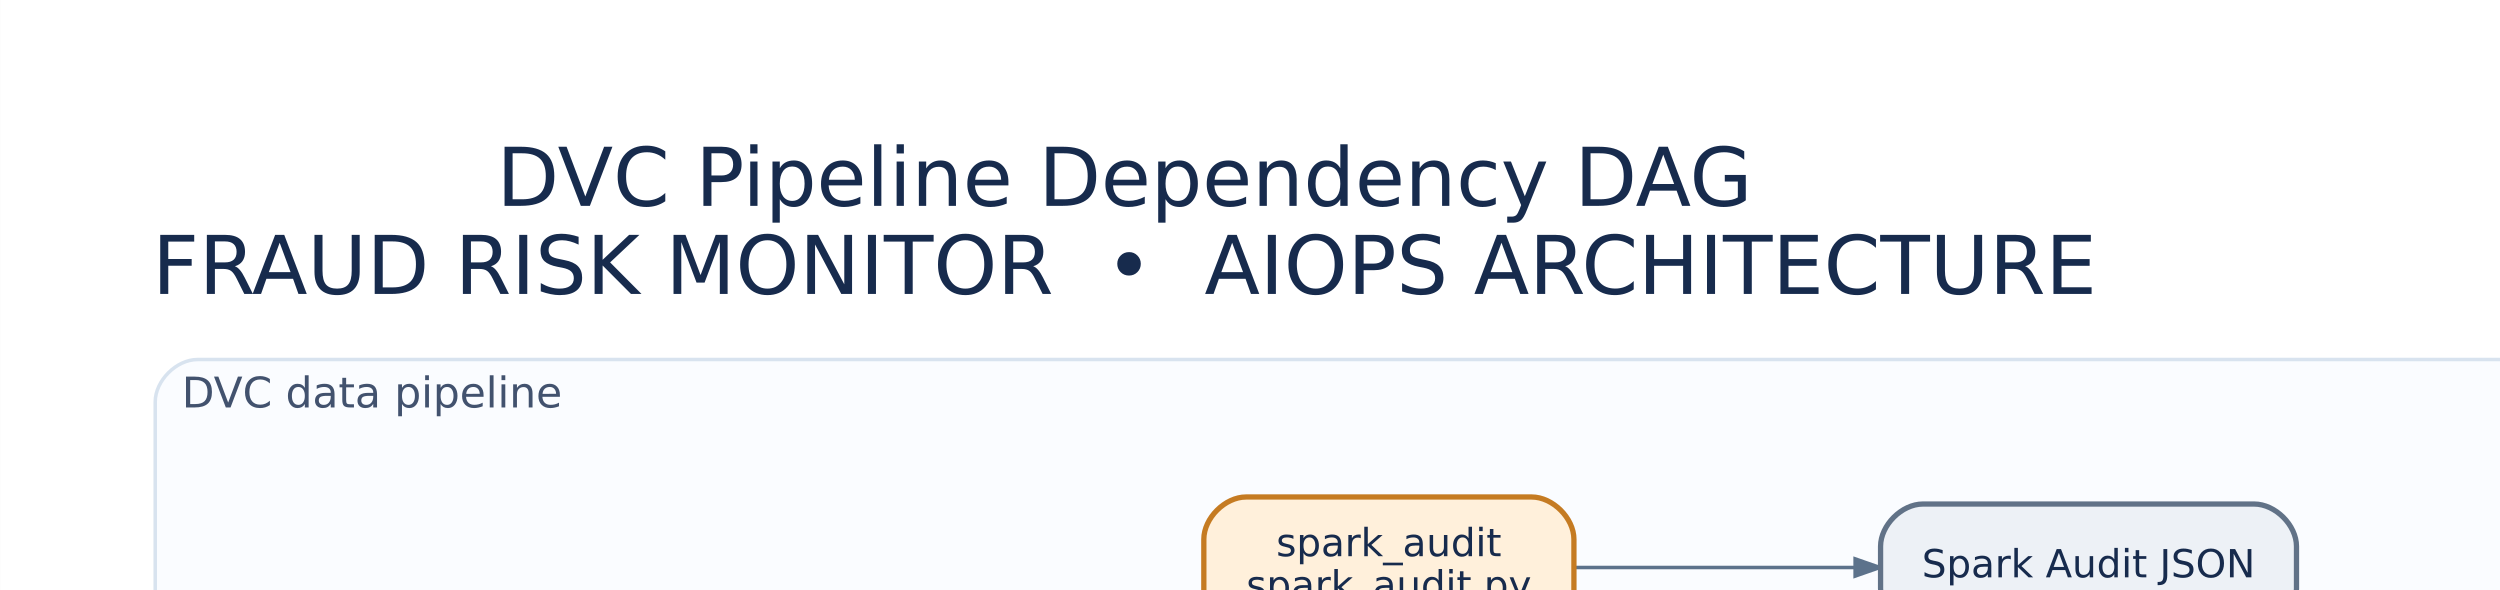
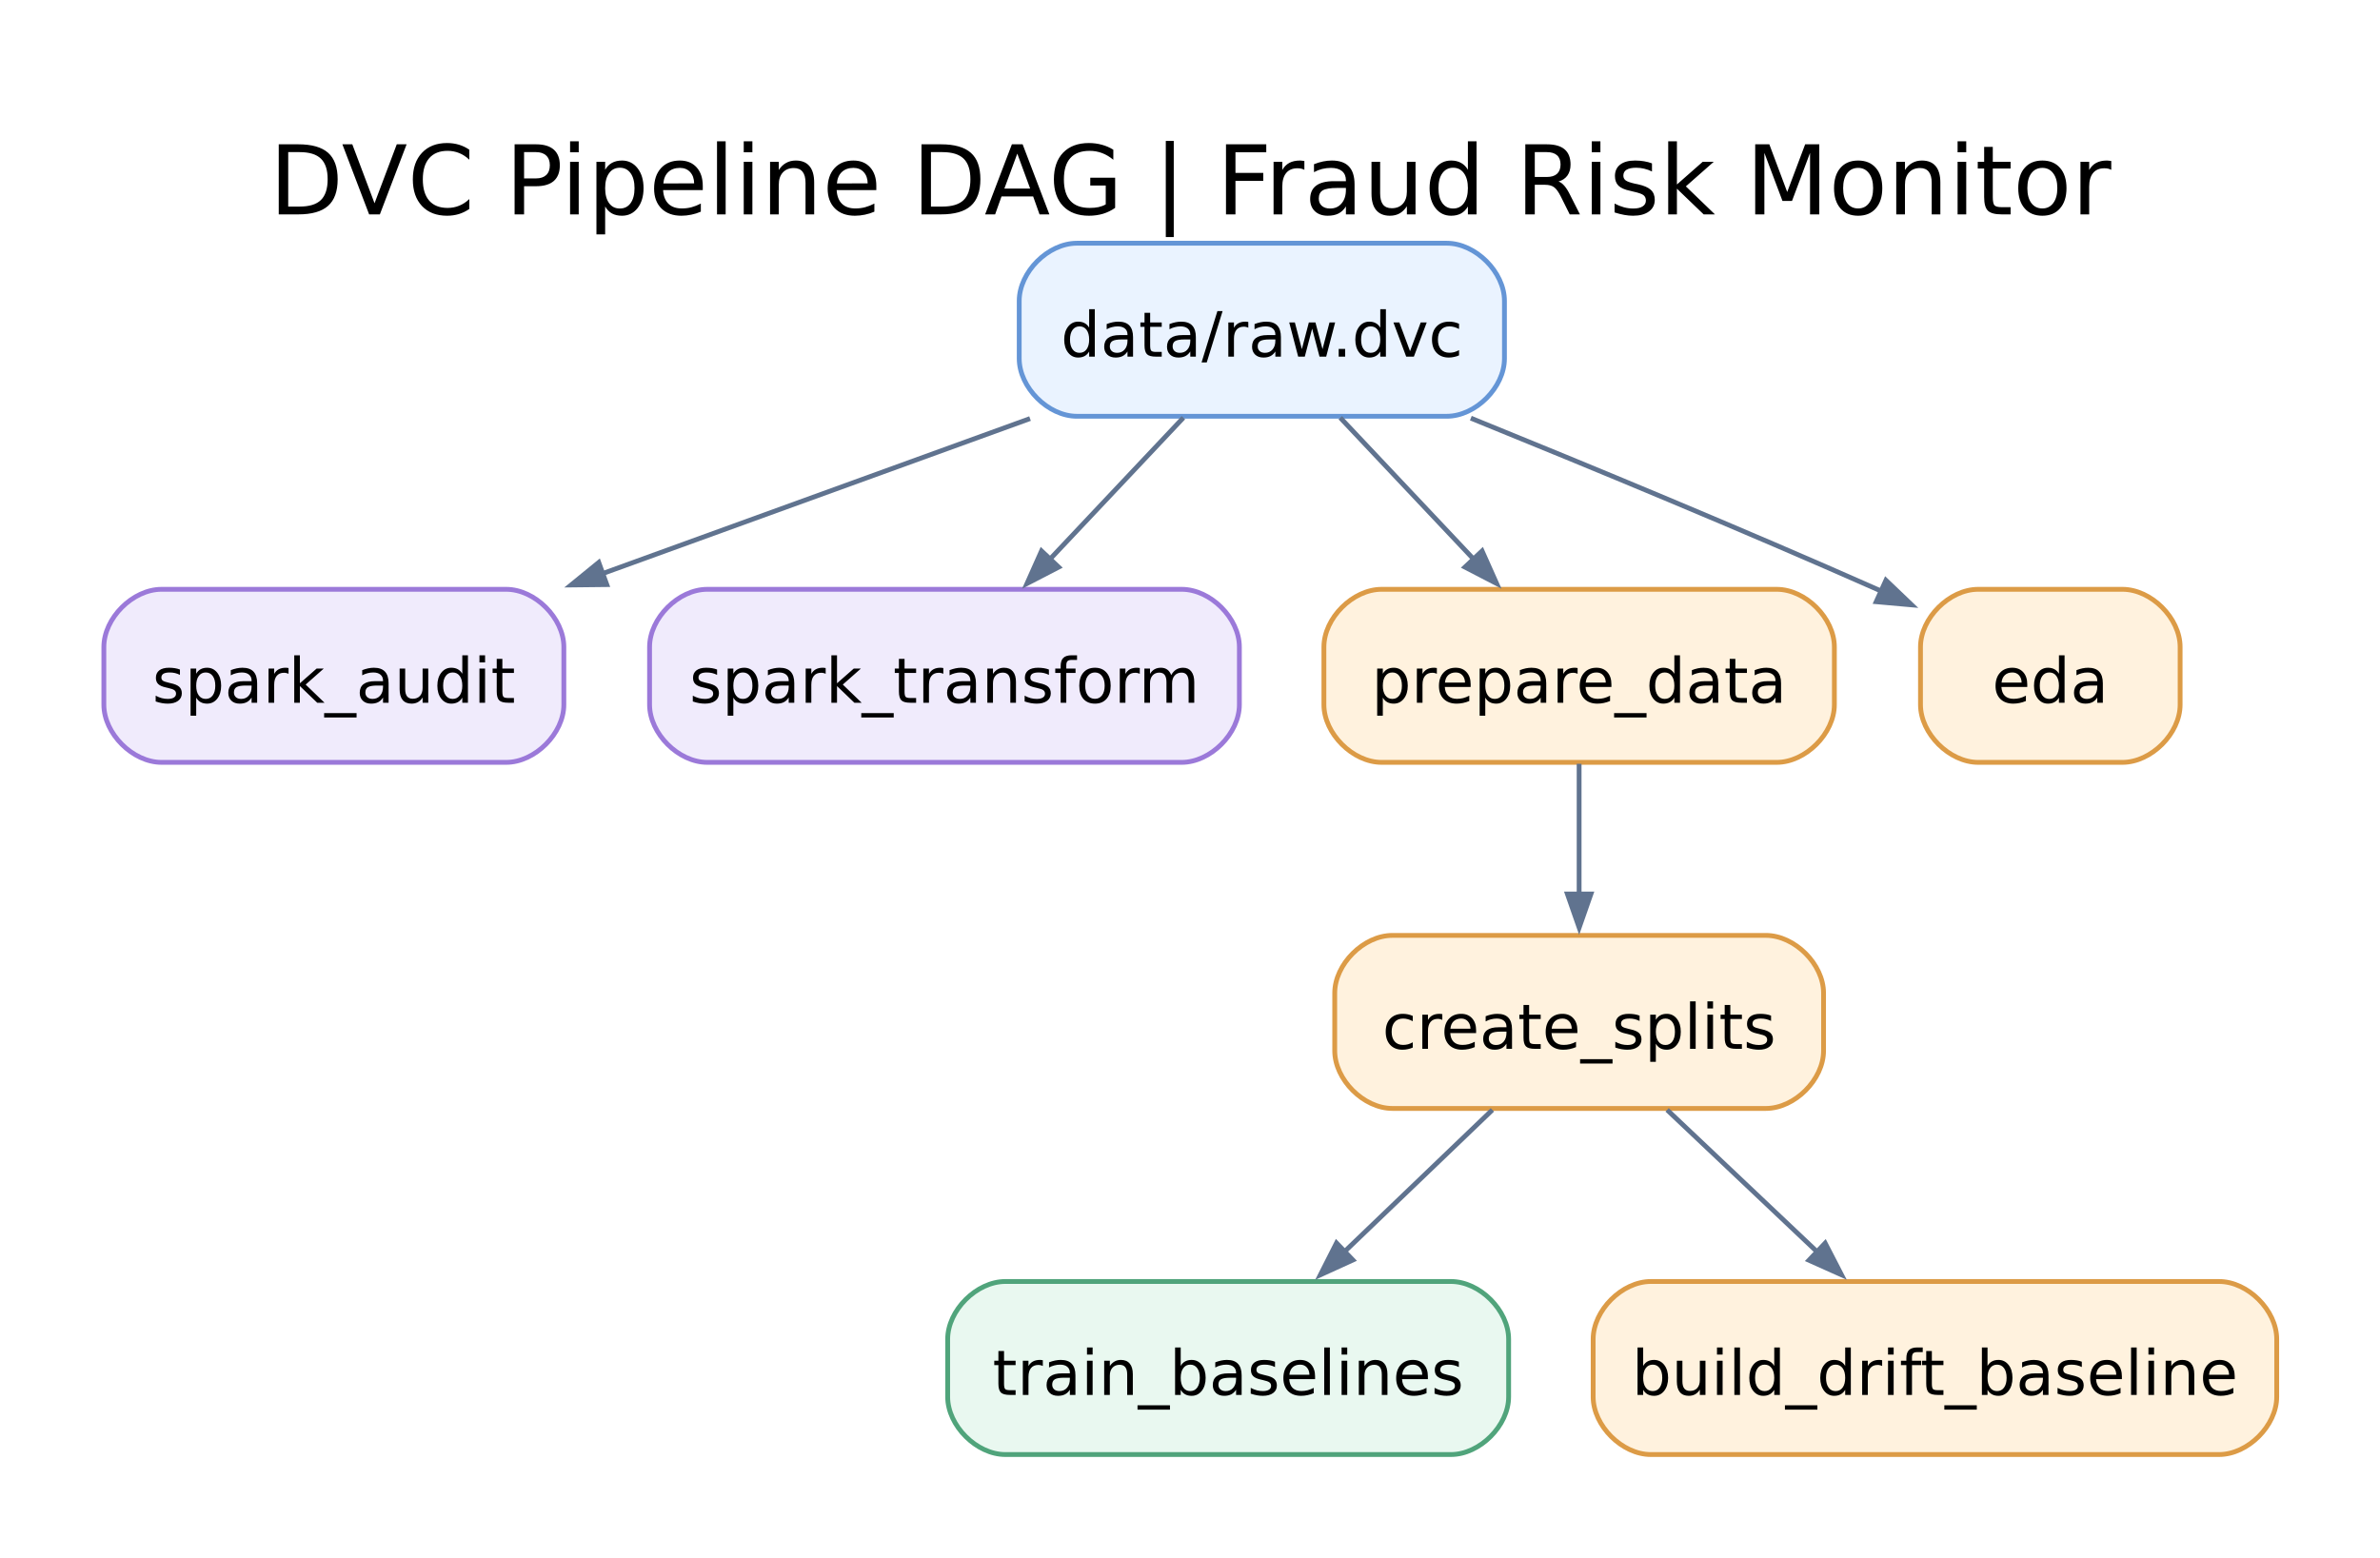
- <svg xmlns="http://www.w3.org/2000/svg" width="4433pt" height="1045pt" viewBox="0.00 0.00 1773.00 418.00">
-   <g id="graph0" class="graph" transform="scale(2.5 2.5) rotate(0) translate(36 382)">
-     <polygon fill="white" stroke="transparent" points="-36,36 -36,-382 1737,-382 1737,36 -36,36" />
-     <text text-anchor="middle" x="283" y="-323.6" font-family="DejaVu Sans" font-size="23.00" fill="#172b4d">DVC Pipeline Dependency DAG</text>
-     <text text-anchor="middle" x="283" y="-298.6" font-family="DejaVu Sans" font-size="23.00" fill="#172b4d">FRAUD RISK MONITOR  •  AIOPS ARCHITECTURE</text>
-     <g id="clust1" class="cluster">
-       <path fill="#fafcff" stroke="#d8e3ef" d="M20,-113C20,-113 1655.5,-113 1655.5,-113 1661.5,-113 1667.5,-119 1667.5,-125 1667.5,-125 1667.5,-268 1667.5,-268 1667.5,-274 1661.5,-280 1655.5,-280 1655.5,-280 20,-280 20,-280 14,-280 8,-274 8,-268 8,-268 8,-125 8,-125 8,-119 14,-113 20,-113" />
-       <text text-anchor="middle" x="69.5" y="-266.4" font-family="DejaVu Sans" font-size="12.00" fill="#42526e">DVC data pipeline</text>
+ <svg xmlns="http://www.w3.org/2000/svg" width="495pt" height="324pt" viewBox="0.00 0.00 495.00 324.00">
+   <g id="graph0" class="graph" transform="scale(1 1) rotate(0) translate(21.6 302.6)">
+     <polygon fill="white" stroke="none" points="-21.6,21.6 -21.6,-302.6 473.52,-302.6 473.52,21.6 -21.6,21.6" />
+     <text xml:space="preserve" text-anchor="middle" x="225.96" y="-258" font-family="DejaVu Sans" font-size="20.00">DVC Pipeline DAG | Fraud Risk Monitor</text>
+     <g id="node1" class="node">
+       <path fill="#eaf3ff" stroke="#6495d6" d="M279.3,-252C279.3,-252 202.38,-252 202.38,-252 196.38,-252 190.38,-246 190.38,-240 190.38,-240 190.38,-228 190.38,-228 190.38,-222 196.38,-216 202.38,-216 202.38,-216 279.3,-216 279.3,-216 285.3,-216 291.3,-222 291.3,-228 291.3,-228 291.3,-240 291.3,-240 291.3,-246 285.3,-252 279.3,-252" />
+       <text xml:space="preserve" text-anchor="middle" x="240.84" y="-228.4" font-family="DejaVu Sans" font-size="13.00">data/raw.dvc</text>
    </g>
-     <g id="clust2" class="cluster">
-       <path fill="#fafcff" stroke="#d8e3ef" d="M1154,-8C1154,-8 1681,-8 1681,-8 1687,-8 1693,-14 1693,-20 1693,-20 1693,-93 1693,-93 1693,-99 1687,-105 1681,-105 1681,-105 1154,-105 1154,-105 1148,-105 1142,-99 1142,-93 1142,-93 1142,-20 1142,-20 1142,-14 1148,-8 1154,-8" />
-       <text text-anchor="middle" x="1246" y="-91.4" font-family="DejaVu Sans" font-size="12.00" fill="#42526e">Separate controlled ML lifecycle</text>
+     <g id="node2" class="node">
+       <path fill="#f0ebfc" stroke="#9b79d9" d="M83.67,-180C83.67,-180 12,-180 12,-180 6,-180 0,-174 0,-168 0,-168 0,-156 0,-156 0,-150 6,-144 12,-144 12,-144 83.67,-144 83.67,-144 89.67,-144 95.67,-150 95.67,-156 95.67,-156 95.67,-168 95.67,-168 95.67,-174 89.67,-180 83.67,-180" />
+       <text xml:space="preserve" text-anchor="middle" x="47.84" y="-156.4" font-family="DejaVu Sans" font-size="13.00">spark_audit</text>
+     </g>
+     <g id="edge5" class="edge">
+       <path fill="none" stroke="#60738f" d="M192.63,-215.52C165.59,-205.71 131.72,-193.43 103.55,-183.21" />
+       <polygon fill="#60738f" stroke="#60738f" points="104.6,-180.98 97.18,-180.9 102.93,-185.59 104.6,-180.98" />
+     </g>
+     <g id="node3" class="node">
+       <path fill="#f0ebfc" stroke="#9b79d9" d="M224.17,-180C224.17,-180 125.5,-180 125.5,-180 119.5,-180 113.5,-174 113.5,-168 113.5,-168 113.5,-156 113.5,-156 113.5,-150 119.5,-144 125.5,-144 125.5,-144 224.17,-144 224.17,-144 230.17,-144 236.17,-150 236.17,-156 236.17,-156 236.17,-168 236.17,-168 236.17,-174 230.17,-180 224.17,-180" />
+       <text xml:space="preserve" text-anchor="middle" x="174.84" y="-156.4" font-family="DejaVu Sans" font-size="13.00">spark_transform</text>
+     </g>
+     <g id="edge6" class="edge">
+       <path fill="none" stroke="#60738f" d="M224.52,-215.7C216.13,-206.8 205.78,-195.82 196.71,-186.2" />
+       <polygon fill="#60738f" stroke="#60738f" points="198.58,-184.62 192,-181.21 195.02,-187.98 198.58,-184.62" />
+     </g>
+     <g id="node5" class="node">
+       <path fill="#fff2de" stroke="#dc9b46" d="M347.92,-180C347.92,-180 265.75,-180 265.75,-180 259.75,-180 253.75,-174 253.75,-168 253.75,-168 253.75,-156 253.75,-156 253.75,-150 259.75,-144 265.75,-144 265.75,-144 347.92,-144 347.92,-144 353.92,-144 359.92,-150 359.92,-156 359.92,-156 359.92,-168 359.92,-168 359.92,-174 353.92,-180 347.92,-180" />
+       <text xml:space="preserve" text-anchor="middle" x="306.83" y="-156.4" font-family="DejaVu Sans" font-size="13.00">prepare_data</text>
+     </g>
+     <g id="edge4" class="edge">
+       <path fill="none" stroke="#60738f" d="M257.15,-215.7C265.54,-206.8 275.89,-195.82 284.96,-186.2" />
+       <polygon fill="#60738f" stroke="#60738f" points="286.65,-187.98 289.67,-181.21 283.09,-184.62 286.65,-187.98" />
+     </g>
+     <g id="node8" class="node">
+       <path fill="#fff2de" stroke="#dc9b46" d="M419.83,-180C419.83,-180 389.83,-180 389.83,-180 383.83,-180 377.83,-174 377.83,-168 377.83,-168 377.83,-156 377.83,-156 377.83,-150 383.83,-144 389.83,-144 389.83,-144 419.83,-144 419.83,-144 425.83,-144 431.83,-150 431.83,-156 431.83,-156 431.83,-168 431.83,-168 431.83,-174 425.83,-180 419.83,-180" />
+       <text xml:space="preserve" text-anchor="middle" x="404.83" y="-156.4" font-family="DejaVu Sans" font-size="13.00">eda</text>
+     </g>
+     <g id="edge7" class="edge">
+       <path fill="none" stroke="#60738f" d="M284.31,-215.61C309.18,-205.51 340.91,-192.37 368.83,-180 369.18,-179.85 369.53,-179.69 369.88,-179.53" />
+       <polygon fill="#60738f" stroke="#60738f" points="370.64,-181.88 376,-176.76 368.62,-177.42 370.64,-181.88" />
+     </g>
+     <g id="node4" class="node">
+       <path fill="#e9f8f0" stroke="#50a47b" d="M280.17,-36C280.17,-36 187.5,-36 187.5,-36 181.5,-36 175.5,-30 175.5,-24 175.5,-24 175.5,-12 175.5,-12 175.5,-6 181.5,0 187.5,0 187.5,0 280.17,0 280.17,0 286.17,0 292.17,-6 292.17,-12 292.17,-12 292.17,-24 292.17,-24 292.17,-30 286.17,-36 280.17,-36" />
+       <text xml:space="preserve" text-anchor="middle" x="233.84" y="-12.4" font-family="DejaVu Sans" font-size="13.00">train_baselines</text>
+     </g>
+     <g id="node6" class="node">
+       <path fill="#fff2de" stroke="#dc9b46" d="M345.67,-108C345.67,-108 268,-108 268,-108 262,-108 256,-102 256,-96 256,-96 256,-84 256,-84 256,-78 262,-72 268,-72 268,-72 345.67,-72 345.67,-72 351.67,-72 357.67,-78 357.67,-84 357.67,-84 357.67,-96 357.67,-96 357.67,-102 351.67,-108 345.67,-108" />
+       <text xml:space="preserve" text-anchor="middle" x="306.83" y="-84.4" font-family="DejaVu Sans" font-size="13.00">create_splits</text>
    </g>
    <g id="edge1" class="edge">
-       <path fill="none" stroke="#5c728b" d="M181.29,-163.53C216.51,-161.02 257.82,-158.07 291.54,-155.67" />
-       <polygon fill="#5c728b" stroke="#5c728b" points="291.81,-158.1 298.62,-155.16 291.46,-153.22 291.81,-158.1" />
+       <path fill="none" stroke="#60738f" d="M306.83,-143.7C306.83,-135.47 306.83,-125.48 306.83,-116.42" />
+       <polygon fill="#60738f" stroke="#60738f" points="309.29,-116.62 306.84,-109.62 304.39,-116.62 309.29,-116.62" />
    </g>
-     <g id="edge7" class="edge">
-       <path fill="none" stroke="#5c728b" d="M181.29,-184.81C218.81,-192.54 263.25,-201.69 298.06,-208.86" />
-       <polygon fill="#5c728b" stroke="#5c728b" points="297.98,-211.35 305.33,-210.36 298.97,-206.55 297.98,-211.35" />
-       <text text-anchor="middle" x="240" y="-204.8" font-family="DejaVu Sans" font-size="9.00" fill="#405267">independent</text>
+     <g id="edge3" class="edge">
+       <path fill="none" stroke="#60738f" d="M288.79,-71.7C279.49,-62.78 268.02,-51.78 257.97,-42.14" />
+       <polygon fill="#60738f" stroke="#60738f" points="259.77,-40.47 253.02,-37.39 256.37,-44.01 259.77,-40.47" />
+     </g>
+     <g id="node7" class="node">
+       <path fill="#fff2de" stroke="#dc9b46" d="M439.92,-36C439.92,-36 321.75,-36 321.75,-36 315.75,-36 309.75,-30 309.75,-24 309.75,-24 309.75,-12 309.75,-12 309.75,-6 315.75,0 321.75,0 321.75,0 439.92,0 439.92,0 445.92,0 451.92,-6 451.92,-12 451.92,-12 451.92,-24 451.92,-24 451.92,-30 445.92,-36 439.92,-36" />
+       <text xml:space="preserve" text-anchor="middle" x="380.83" y="-12.4" font-family="DejaVu Sans" font-size="13.00">build_drift_baseline</text>
    </g>
    <g id="edge2" class="edge">
-       <path fill="none" stroke="#5c728b" d="M417.16,-151C433.94,-151 452.61,-151 470.67,-151" />
-       <polygon fill="#5c728b" stroke="#5c728b" points="470.82,-153.45 477.82,-151 470.82,-148.55 470.82,-153.45" />
-     </g>
-     <g id="edge3" class="edge">
-       <path fill="none" stroke="#5c728b" d="M635.09,-151C652.84,-151 671.5,-151 688.52,-151" />
-       <polygon fill="#5c728b" stroke="#5c728b" points="688.71,-153.45 695.71,-151 688.71,-148.55 688.71,-153.45" />
-     </g>
-     <g id="edge4" class="edge">
-       <path fill="none" stroke="#5c728b" d="M808.07,-151C824.85,-151 843.67,-151 861.78,-151" />
-       <polygon fill="#5c728b" stroke="#5c728b" points="861.95,-153.45 868.95,-151 861.95,-148.55 861.95,-153.45" />
-     </g>
-     <g id="edge5" class="edge">
-       <path fill="none" stroke="#5c728b" d="M1018.03,-153.29C1067.98,-154.85 1134.02,-156.91 1185.24,-158.51" />
-       <polygon fill="#5c728b" stroke="#5c728b" points="1185.29,-160.96 1192.37,-158.73 1185.45,-156.07 1185.29,-160.96" />
-       <text text-anchor="middle" x="1089" y="-158.8" font-family="DejaVu Sans" font-size="9.00" fill="#405267">training split</text>
-     </g>
-     <g id="edge9" class="edge">
-       <path fill="none" stroke="#b45b5b" stroke-dasharray="5,2" d="M1005.92,-130.88C1060.59,-112.97 1140.43,-86.81 1197.01,-68.27" />
-       <polygon fill="#b45b5b" stroke="#b45b5b" points="1197.9,-70.56 1203.79,-66.05 1196.38,-65.9 1197.9,-70.56" />
-       <text text-anchor="middle" x="1089" y="-119.8" font-family="DejaVu Sans" font-size="9.00" fill="#405267">manual/controlled</text>
-     </g>
-     <g id="edge6" class="edge">
-       <path fill="none" stroke="#5c728b" d="M1339.61,-161C1391.38,-161 1460.65,-161 1512.13,-161" />
-       <polygon fill="#5c728b" stroke="#5c728b" points="1512.27,-163.45 1519.27,-161 1512.27,-158.55 1512.27,-163.45" />
-     </g>
-     <g id="edge8" class="edge">
-       <path fill="none" stroke="#5c728b" d="M410.63,-221C434.95,-221 464.23,-221 490.09,-221" />
-       <polygon fill="#5c728b" stroke="#5c728b" points="490.28,-223.45 497.28,-221 490.28,-218.55 490.28,-223.45" />
-     </g>
-     <g id="edge10" class="edge">
-       <path fill="none" stroke="#b45b5b" stroke-dasharray="5,2" d="M1372.39,-46.67C1409.31,-46.9 1450.57,-47.16 1486.75,-47.39" />
-       <polygon fill="#b45b5b" stroke="#b45b5b" points="1486.9,-49.84 1493.91,-47.43 1486.93,-44.94 1486.9,-49.84" />
-       <text text-anchor="middle" x="1433" y="-49.8" font-family="DejaVu Sans" font-size="9.00" fill="#405267">log + register</text>
-     </g>
-     <g id="node1" class="node">
-       <path fill="#edf1f6" stroke="#617287" stroke-width="1.5" d="M169,-189C169,-189 38,-189 38,-189 32,-189 26,-183 26,-177 26,-177 26,-161 26,-161 26,-155 32,-149 38,-149 38,-149 169,-149 169,-149 175,-149 181,-155 181,-161 181,-161 181,-177 181,-177 181,-183 175,-189 169,-189" />
-       <text text-anchor="middle" x="103.5" y="-172.2" font-family="DejaVu Sans" font-size="11.00" fill="#172b4d">Raw Credit Card Data</text>
-       <text text-anchor="middle" x="103.5" y="-160.2" font-family="DejaVu Sans" font-size="11.00" fill="#172b4d">data/raw/creditcard.csv</text>
-     </g>
-     <g id="node2" class="node">
-       <path fill="#fff0db" stroke="#c57b22" stroke-width="1.5" d="M405,-171C405,-171 311,-171 311,-171 305,-171 299,-165 299,-159 299,-159 299,-143 299,-143 299,-137 305,-131 311,-131 311,-131 405,-131 405,-131 411,-131 417,-137 417,-143 417,-143 417,-159 417,-159 417,-165 411,-171 405,-171" />
-       <text text-anchor="middle" x="358" y="-154.2" font-family="DejaVu Sans" font-size="11.00" fill="#172b4d">prepare_data</text>
-       <text text-anchor="middle" x="358" y="-142.2" font-family="DejaVu Sans" font-size="11.00" fill="#172b4d">clean_dataset.py</text>
-     </g>
-     <g id="node3" class="node">
-       <path fill="#edf1f6" stroke="#617287" stroke-width="1.5" d="M623,-171C623,-171 490,-171 490,-171 484,-171 478,-165 478,-159 478,-159 478,-143 478,-143 478,-137 484,-131 490,-131 490,-131 623,-131 623,-131 629,-131 635,-137 635,-143 635,-143 635,-159 635,-159 635,-165 629,-171 623,-171" />
-       <text text-anchor="middle" x="556.5" y="-154.2" font-family="DejaVu Sans" font-size="11.00" fill="#172b4d">Prepared CSV</text>
-       <text text-anchor="middle" x="556.5" y="-142.2" font-family="DejaVu Sans" font-size="11.00" fill="#172b4d">creditcard_prepared.csv</text>
-     </g>
-     <g id="node4" class="node">
-       <path fill="#fff0db" stroke="#c57b22" stroke-width="1.5" d="M796,-171C796,-171 708,-171 708,-171 702,-171 696,-165 696,-159 696,-159 696,-143 696,-143 696,-137 702,-131 708,-131 708,-131 796,-131 796,-131 802,-131 808,-137 808,-143 808,-143 808,-159 808,-159 808,-165 802,-171 796,-171" />
-       <text text-anchor="middle" x="752" y="-154.2" font-family="DejaVu Sans" font-size="11.00" fill="#172b4d">create_splits</text>
-       <text text-anchor="middle" x="752" y="-142.2" font-family="DejaVu Sans" font-size="11.00" fill="#172b4d">create_splits.py</text>
-     </g>
-     <g id="node5" class="node">
-       <path fill="#edf1f6" stroke="#617287" stroke-width="1.5" d="M1006,-171C1006,-171 881,-171 881,-171 875,-171 869,-165 869,-159 869,-159 869,-143 869,-143 869,-137 875,-131 881,-131 881,-131 1006,-131 1006,-131 1012,-131 1018,-137 1018,-143 1018,-143 1018,-159 1018,-159 1018,-165 1012,-171 1006,-171" />
-       <text text-anchor="middle" x="943.5" y="-154.2" font-family="DejaVu Sans" font-size="11.00" fill="#172b4d">Train / Validation / Test</text>
-       <text text-anchor="middle" x="943.5" y="-142.2" font-family="DejaVu Sans" font-size="11.00" fill="#172b4d">+ Split Manifest</text>
-     </g>
-     <g id="node6" class="node">
-       <path fill="#fff0db" stroke="#c57b22" stroke-width="1.5" d="M1327.5,-181C1327.5,-181 1204.5,-181 1204.5,-181 1198.5,-181 1192.5,-175 1192.5,-169 1192.5,-169 1192.5,-153 1192.5,-153 1192.5,-147 1198.5,-141 1204.5,-141 1204.5,-141 1327.5,-141 1327.5,-141 1333.5,-141 1339.5,-147 1339.5,-153 1339.5,-153 1339.5,-169 1339.5,-169 1339.5,-175 1333.5,-181 1327.5,-181" />
-       <text text-anchor="middle" x="1266" y="-164.2" font-family="DejaVu Sans" font-size="11.00" fill="#172b4d">build_drift_baseline</text>
-       <text text-anchor="middle" x="1266" y="-152.2" font-family="DejaVu Sans" font-size="11.00" fill="#172b4d">build_drift_baseline.py</text>
-     </g>
-     <g id="node7" class="node">
-       <path fill="#edf1f6" stroke="#617287" stroke-width="1.5" d="M1637.5,-179C1637.5,-179 1531.5,-179 1531.5,-179 1525.5,-179 1519.5,-173 1519.5,-167 1519.5,-167 1519.5,-155 1519.5,-155 1519.5,-149 1525.5,-143 1531.5,-143 1531.5,-143 1637.5,-143 1637.5,-143 1643.5,-143 1649.5,-149 1649.5,-155 1649.5,-155 1649.5,-167 1649.5,-167 1649.5,-173 1643.5,-179 1637.5,-179" />
-       <text text-anchor="middle" x="1584.5" y="-158.2" font-family="DejaVu Sans" font-size="11.00" fill="#172b4d">Drift Baseline JSON</text>
-     </g>
-     <g id="node8" class="node">
-       <path fill="#fff0db" stroke="#c57b22" stroke-width="1.5" d="M398.5,-241C398.5,-241 317.5,-241 317.5,-241 311.5,-241 305.5,-235 305.5,-229 305.5,-229 305.5,-213 305.5,-213 305.5,-207 311.5,-201 317.5,-201 317.5,-201 398.5,-201 398.5,-201 404.5,-201 410.5,-207 410.5,-213 410.5,-213 410.5,-229 410.5,-229 410.5,-235 404.5,-241 398.5,-241" />
-       <text text-anchor="middle" x="358" y="-224.2" font-family="DejaVu Sans" font-size="11.00" fill="#172b4d">spark_audit</text>
-       <text text-anchor="middle" x="358" y="-212.2" font-family="DejaVu Sans" font-size="11.00" fill="#172b4d">spark_audit.py</text>
-     </g>
-     <g id="node9" class="node">
-       <path fill="#edf1f6" stroke="#617287" stroke-width="1.5" d="M603.5,-239C603.5,-239 509.5,-239 509.5,-239 503.5,-239 497.5,-233 497.5,-227 497.5,-227 497.5,-215 497.5,-215 497.5,-209 503.5,-203 509.5,-203 509.5,-203 603.5,-203 603.5,-203 609.5,-203 615.5,-209 615.5,-215 615.5,-215 615.5,-227 615.5,-227 615.5,-233 609.5,-239 603.5,-239" />
-       <text text-anchor="middle" x="556.5" y="-218.2" font-family="DejaVu Sans" font-size="11.00" fill="#172b4d">Spark Audit JSON</text>
-     </g>
-     <g id="node10" class="node">
-       <path fill="#e9f8eb" stroke="#33824e" stroke-width="1.5" d="M1360,-66C1360,-66 1172,-66 1172,-66 1166,-66 1160,-60 1160,-54 1160,-54 1160,-38 1160,-38 1160,-32 1166,-26 1172,-26 1172,-26 1360,-26 1360,-26 1366,-26 1372,-32 1372,-38 1372,-38 1372,-54 1372,-54 1372,-60 1366,-66 1360,-66" />
-       <text text-anchor="middle" x="1266" y="-49.2" font-family="DejaVu Sans" font-size="11.00" fill="#172b4d">Controlled MLflow Train / Evaluate</text>
-       <text text-anchor="middle" x="1266" y="-37.2" font-family="DejaVu Sans" font-size="11.00" fill="#172b4d">NOT a DVC stage</text>
-     </g>
-     <g id="node11" class="node">
-       <path fill="#edf1f6" stroke="#617287" stroke-width="1.5" d="M1663,-66C1663,-66 1506,-66 1506,-66 1500,-66 1494,-60 1494,-54 1494,-54 1494,-42 1494,-42 1494,-36 1500,-30 1506,-30 1506,-30 1663,-30 1663,-30 1669,-30 1675,-36 1675,-42 1675,-42 1675,-54 1675,-54 1675,-60 1669,-66 1663,-66" />
-       <text text-anchor="middle" x="1584.5" y="-45.2" font-family="DejaVu Sans" font-size="11.00" fill="#172b4d">Model Registry + Evaluation</text>
+       <path fill="none" stroke="#60738f" d="M325.13,-71.7C334.56,-62.78 346.18,-51.78 356.37,-42.14" />
+       <polygon fill="#60738f" stroke="#60738f" points="358,-43.98 361.4,-37.39 354.63,-40.42 358,-43.98" />
    </g>
  </g>
</svg>
